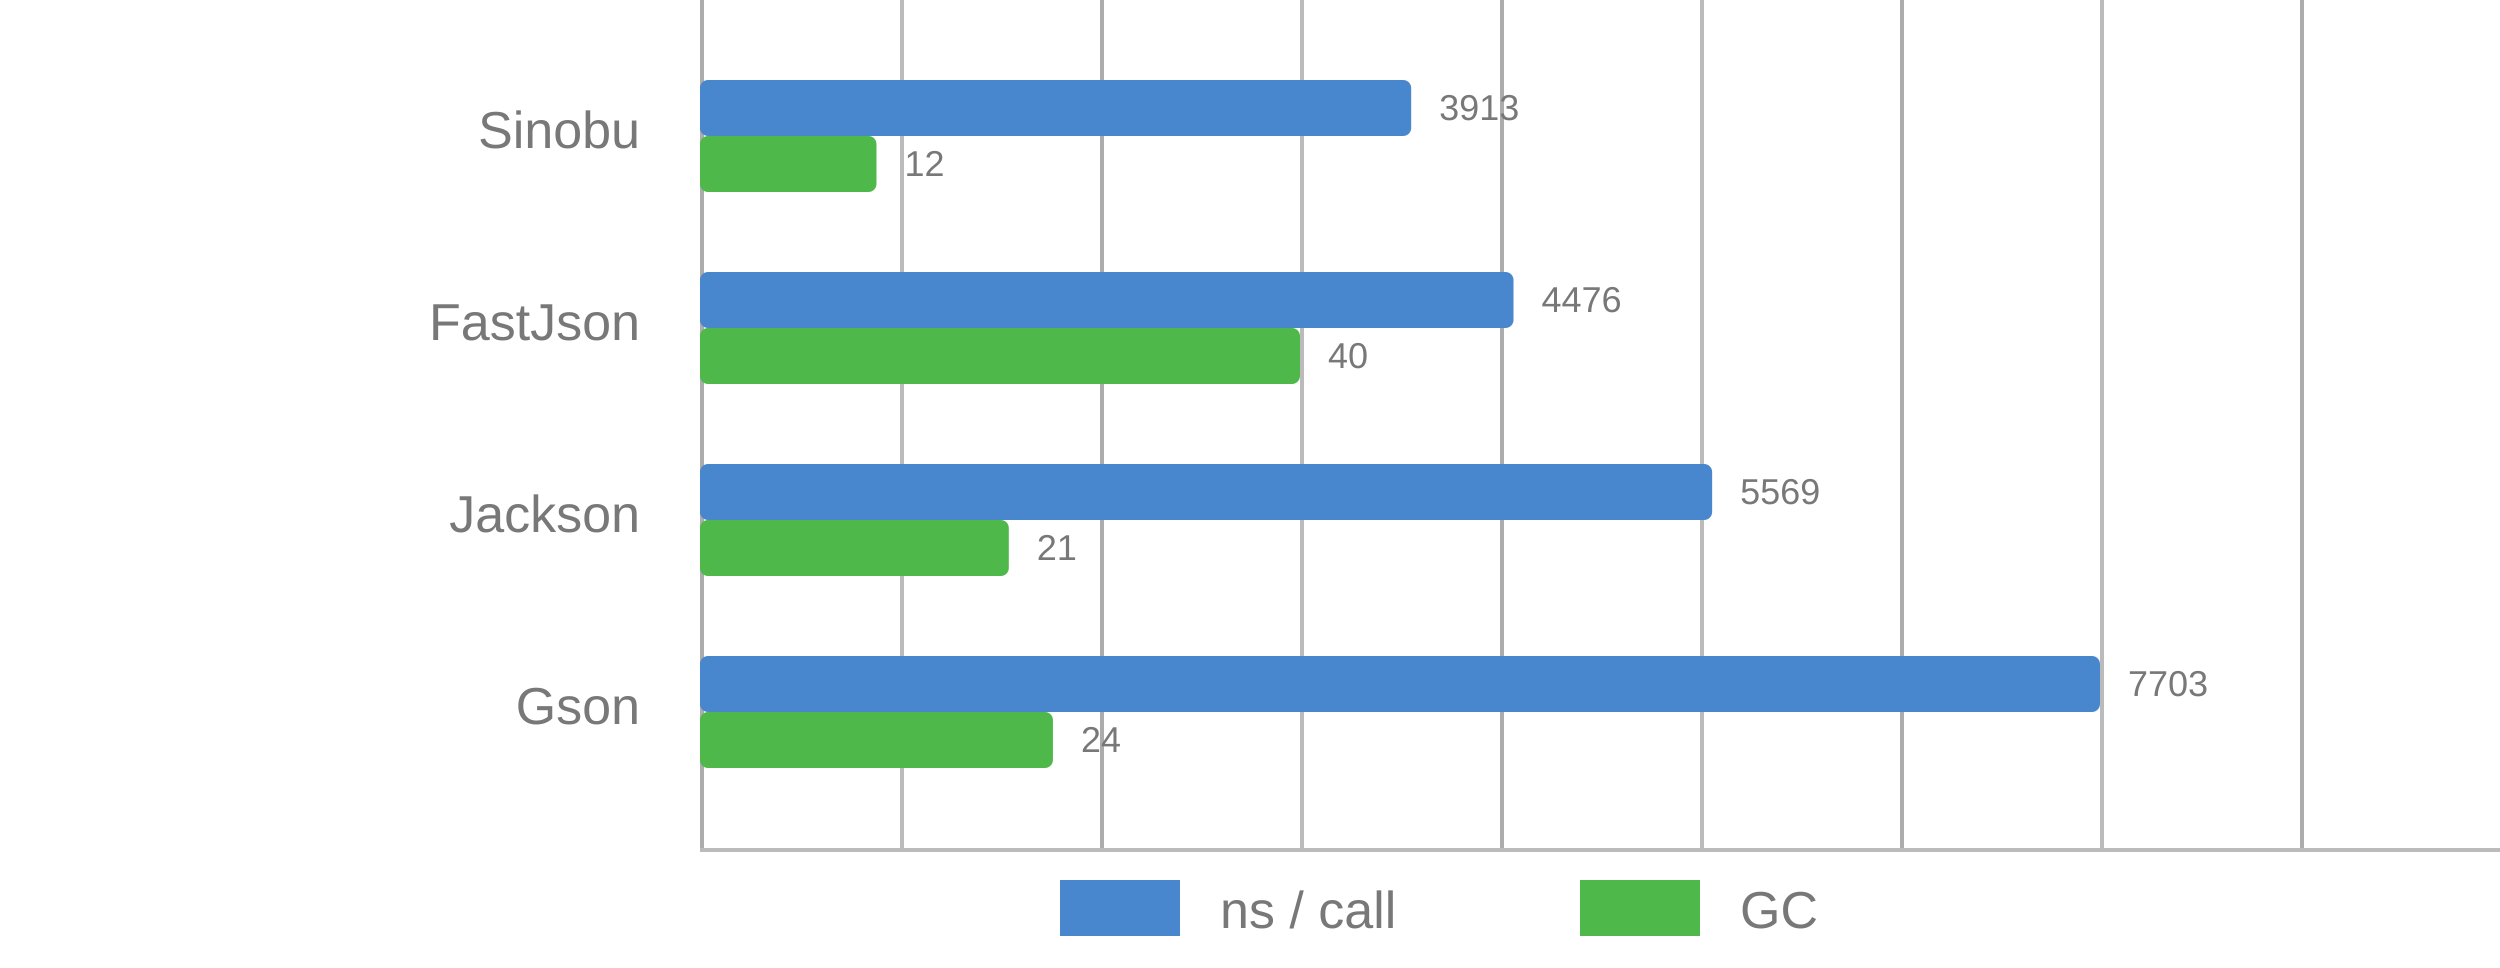
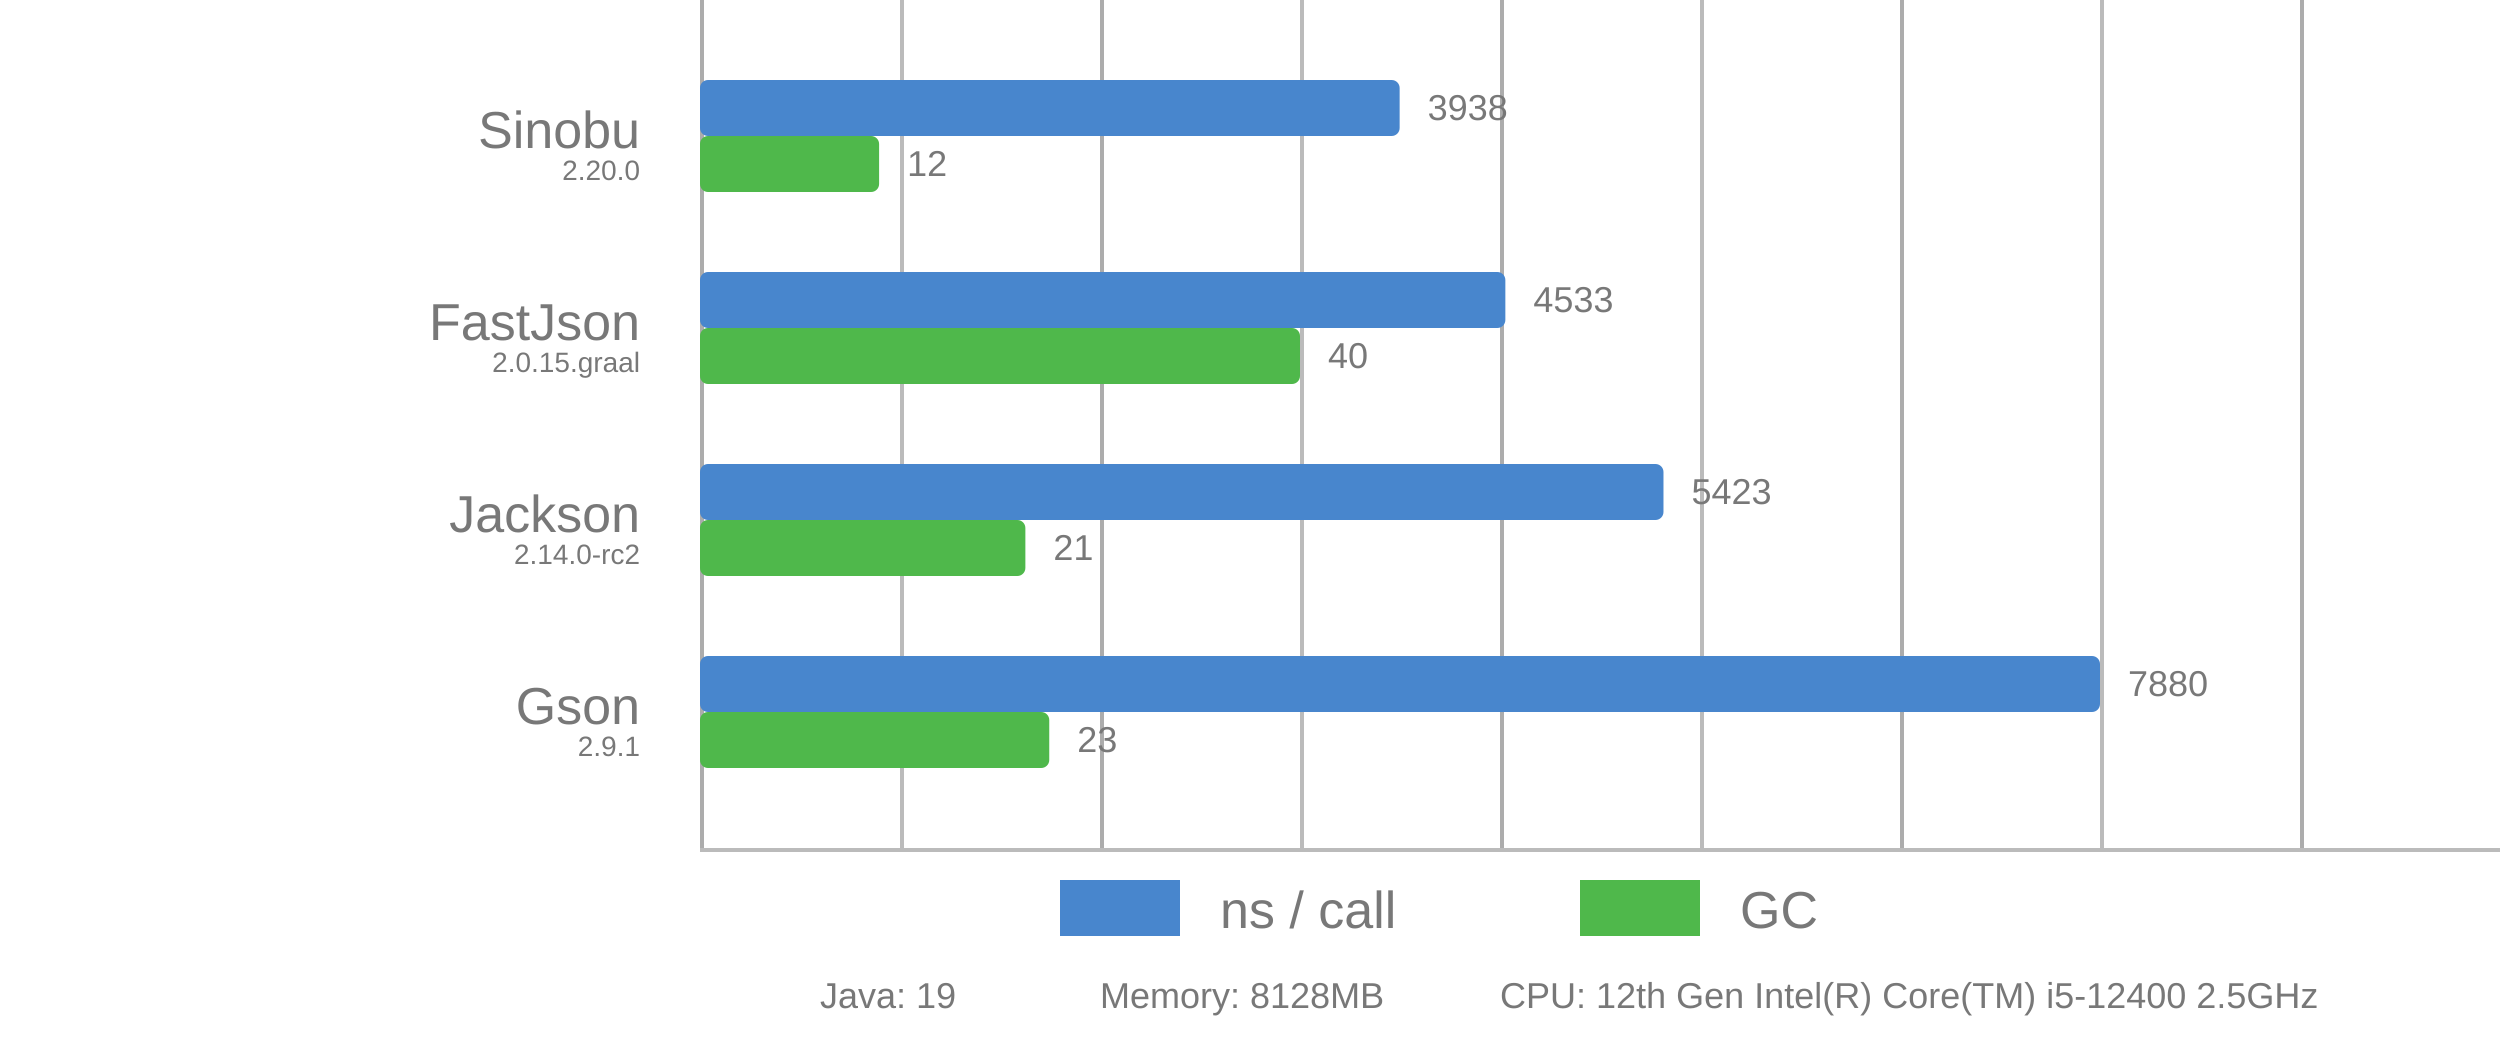
- <svg xmlns="http://www.w3.org/2000/svg" viewBox="0 0 625 242">
+ <svg xmlns="http://www.w3.org/2000/svg" viewBox="0 0 625 262">
  <style>
      text {
          font-family: Arial;
          font-size: 13px;
          fill: #787878;
      }

      .desc {
          font-size: 9px;
+       }
+ 
+       .ver {
+           font-size: 7px;
      }

      .vline {
          fill: #acacac;
          stroke: none;
          stroke-width: 0;
      }

      .subline {
          fill: #bbb;
          stroke: none;
          stroke-width: 0;
      }

      .call {
          fill: #4886CD;
          stroke-linejoin: round;
          height: 14px;
      }

      .gc {
          fill: #4FB84B;
          stroke-linejoin: round;
          height: 14px;
      }
  </style>
  <g>
    <rect x="175" y="0" width="1" height="212" class="vline" />
    <rect x="275" y="0" width="1" height="212" class="vline" />
    <rect x="375" y="0" width="1" height="212" class="vline" />
    <rect x="475" y="0" width="1" height="212" class="vline" />
    <rect x="575" y="0" width="1" height="212" class="vline" />
    <rect x="225" y="0" width="1" height="212" class="subline" />
    <rect x="325" y="0" width="1" height="212" class="subline" />
    <rect x="425" y="0" width="1" height="212" class="subline" />
    <rect x="525" y="0" width="1" height="212" class="subline" />
    <rect x="175" y="212" width="450" height="1" class="subline" />
    <rect x="265" y="220" width="30" class="call" />
    <text x="305" y="232">ns / call</text>
    <rect x="395" y="220" width="30" class="gc" />
    <text x="435" y="232">GC</text>
  </g>
-   <rect x="175" y="20" width="177.794" rx="2" ry="2" class="call" />
-   <rect x="175" y="34" width="44.118" rx="2" ry="2" class="gc" />
+   <rect x="175" y="20" width="174.911" rx="2" ry="2" class="call" />
+   <rect x="175" y="34" width="44.776" rx="2" ry="2" class="gc" />
  <text x="160" y="37" text-anchor="end">Sinobu</text>
-   <text x="359.794" y="30" class="desc">3913</text>
-   <text x="226.118" y="44" class="desc">12</text>
-   <rect x="175" y="68" width="203.375" rx="2" ry="2" class="call" />
+   <text x="160" y="45" text-anchor="end" class="ver">2.20.0</text>
+   <text x="356.911" y="30" class="desc">3938</text>
+   <text x="226.776" y="44" class="desc">12</text>
+   <rect x="175" y="68" width="201.339" rx="2" ry="2" class="call" />
  <rect x="175" y="82" width="150" rx="2" ry="2" class="gc" />
  <text x="160" y="85" text-anchor="end">FastJson</text>
-   <text x="385.375" y="78" class="desc">4476</text>
+   <text x="160" y="93" text-anchor="end" class="ver">2.0.15.graal</text>
+   <text x="383.339" y="78" class="desc">4533</text>
  <text x="332" y="92" class="desc">40</text>
-   <rect x="175" y="116" width="253.038" rx="2" ry="2" class="call" />
-   <rect x="175" y="130" width="77.206" rx="2" ry="2" class="gc" />
+   <rect x="175" y="116" width="240.869" rx="2" ry="2" class="call" />
+   <rect x="175" y="130" width="81.343" rx="2" ry="2" class="gc" />
  <text x="160" y="133" text-anchor="end">Jackson</text>
-   <text x="435.038" y="126" class="desc">5569</text>
-   <text x="259.206" y="140" class="desc">21</text>
+   <text x="160" y="141" text-anchor="end" class="ver">2.14.0-rc2</text>
+   <text x="422.869" y="126" class="desc">5423</text>
+   <text x="263.343" y="140" class="desc">21</text>
  <rect x="175" y="164" width="350" rx="2" ry="2" class="call" />
-   <rect x="175" y="178" width="88.235" rx="2" ry="2" class="gc" />
+   <rect x="175" y="178" width="87.313" rx="2" ry="2" class="gc" />
  <text x="160" y="181" text-anchor="end">Gson</text>
-   <text x="532" y="174" class="desc">7703</text>
-   <text x="270.235" y="188" class="desc">24</text>
+   <text x="160" y="189" text-anchor="end" class="ver">2.9.1</text>
+   <text x="532" y="174" class="desc">7880</text>
+   <text x="269.313" y="188" class="desc">23</text>
  <text x="205" y="252" class="desc">Java: 19</text>
  <text x="275" y="252" class="desc">Memory: 8128MB</text>
  <text x="375" y="252" class="desc">CPU: 12th Gen Intel(R) Core(TM) i5-12400 2.5GHz</text>
</svg>
